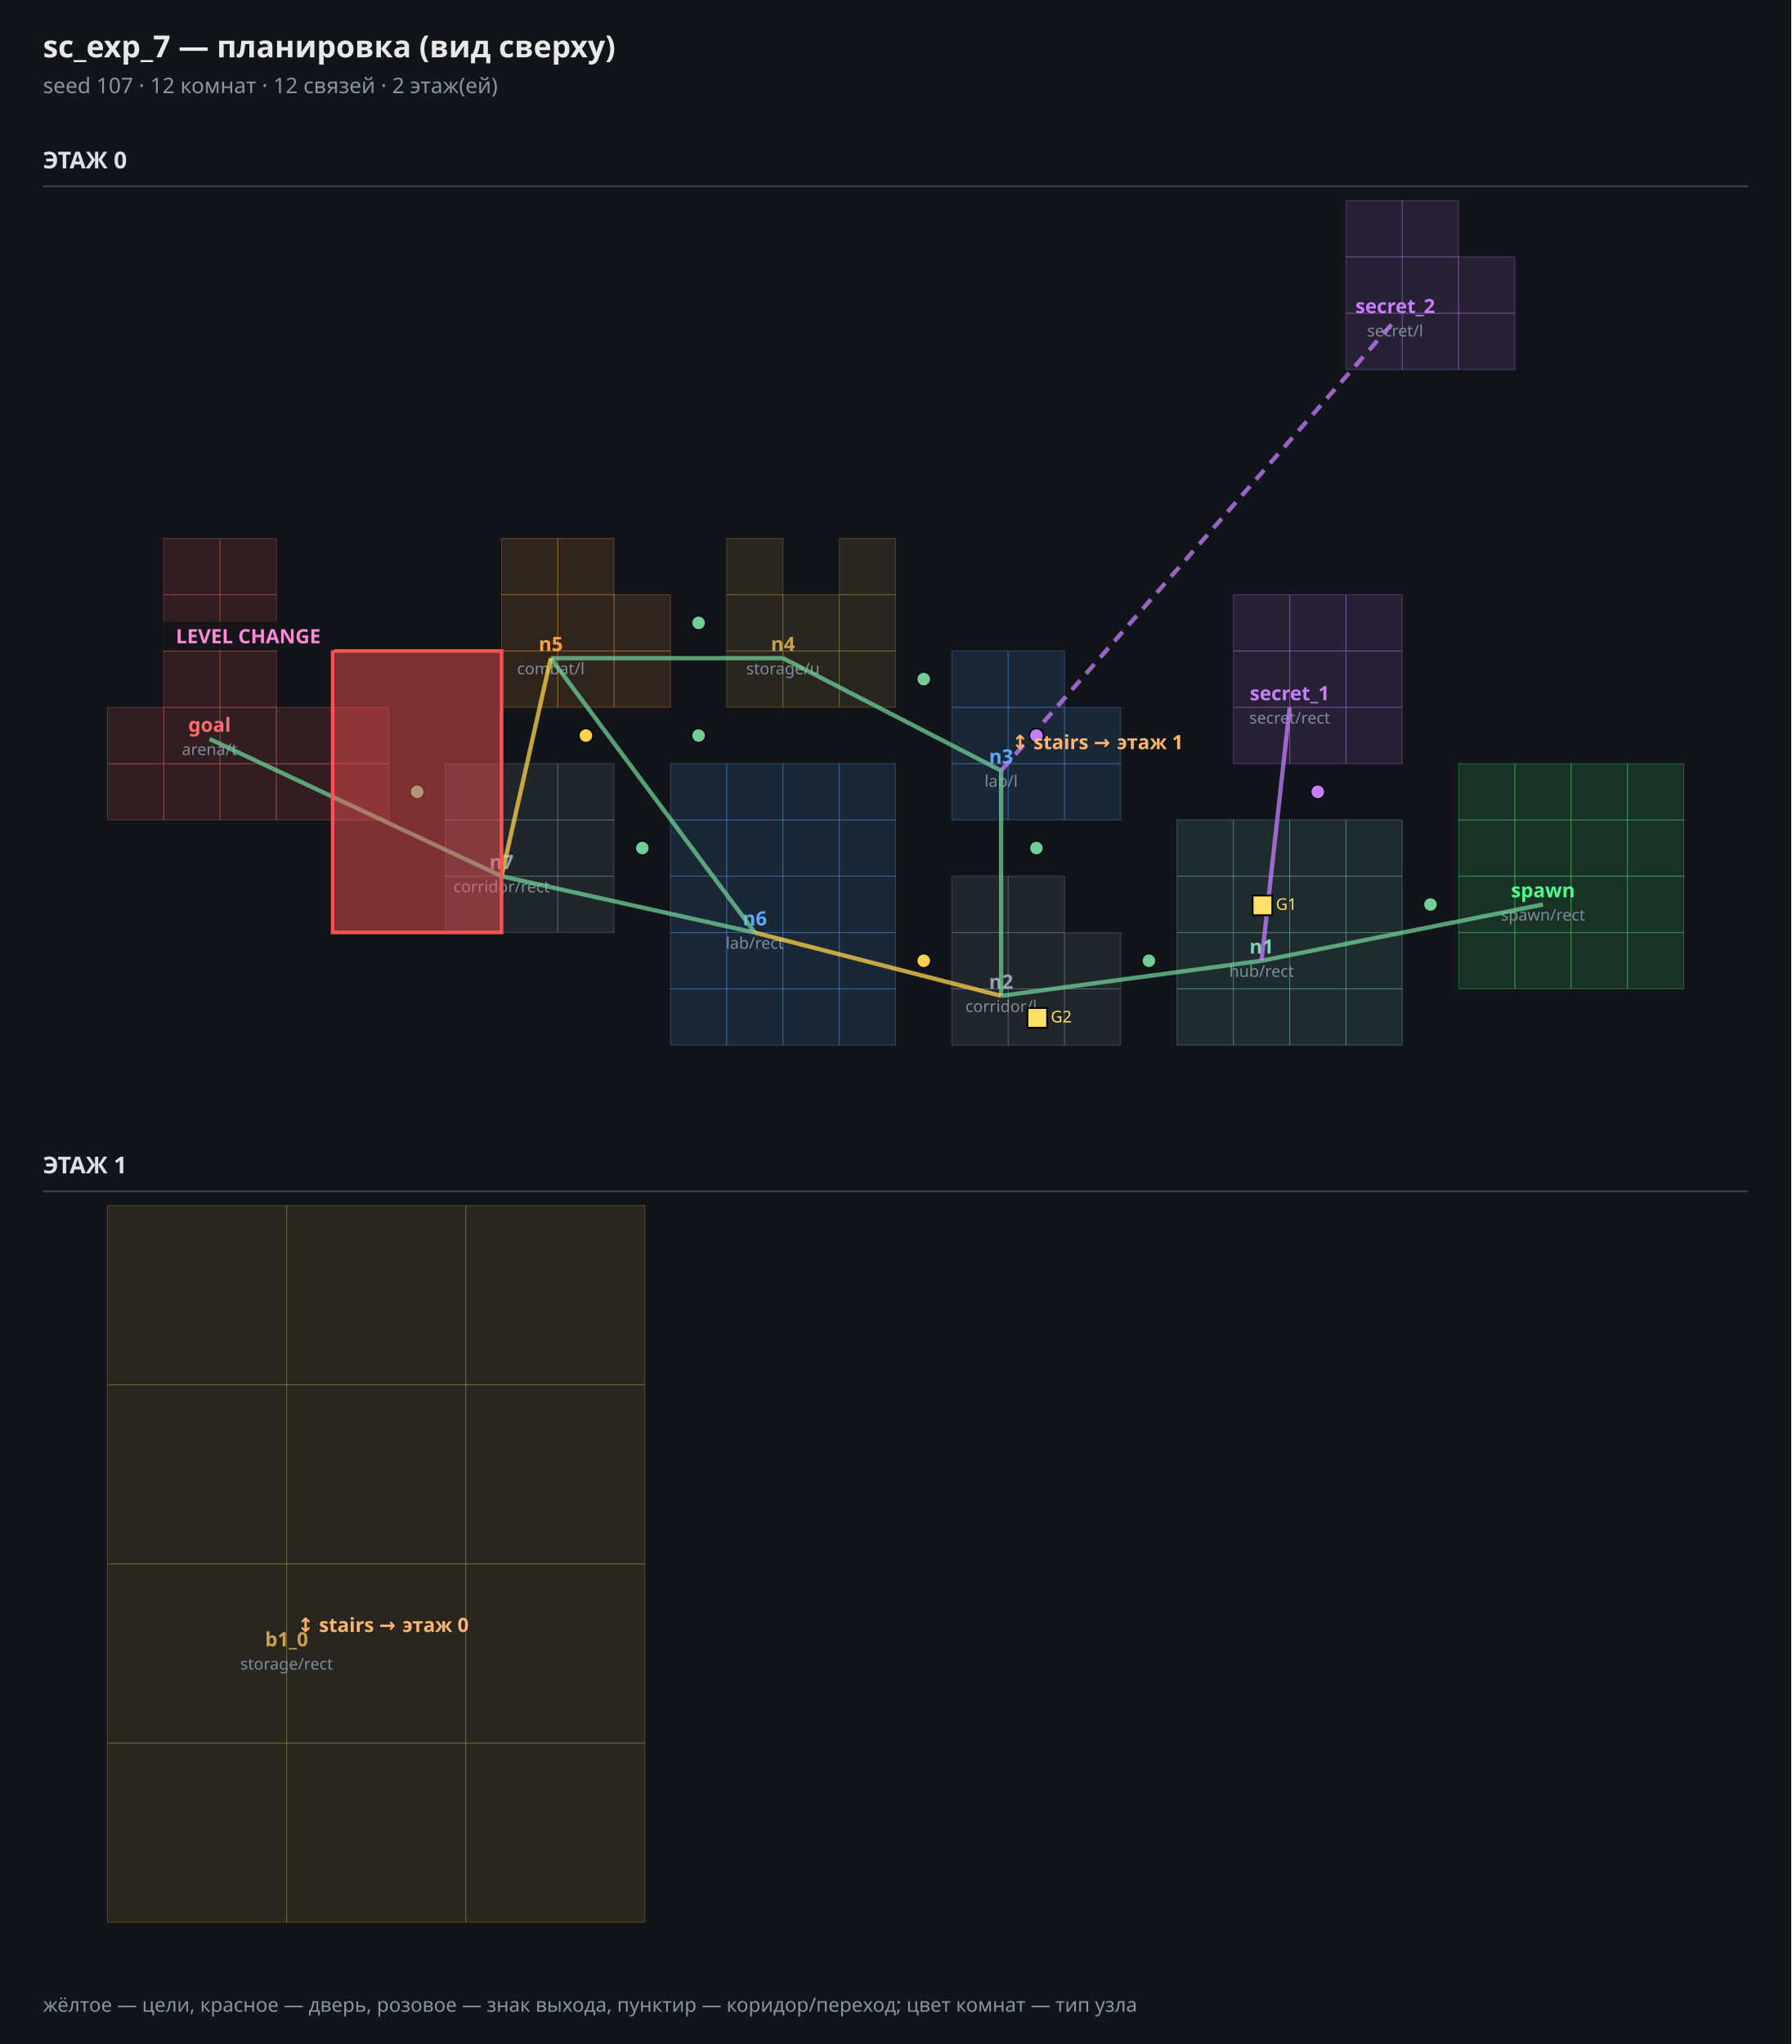
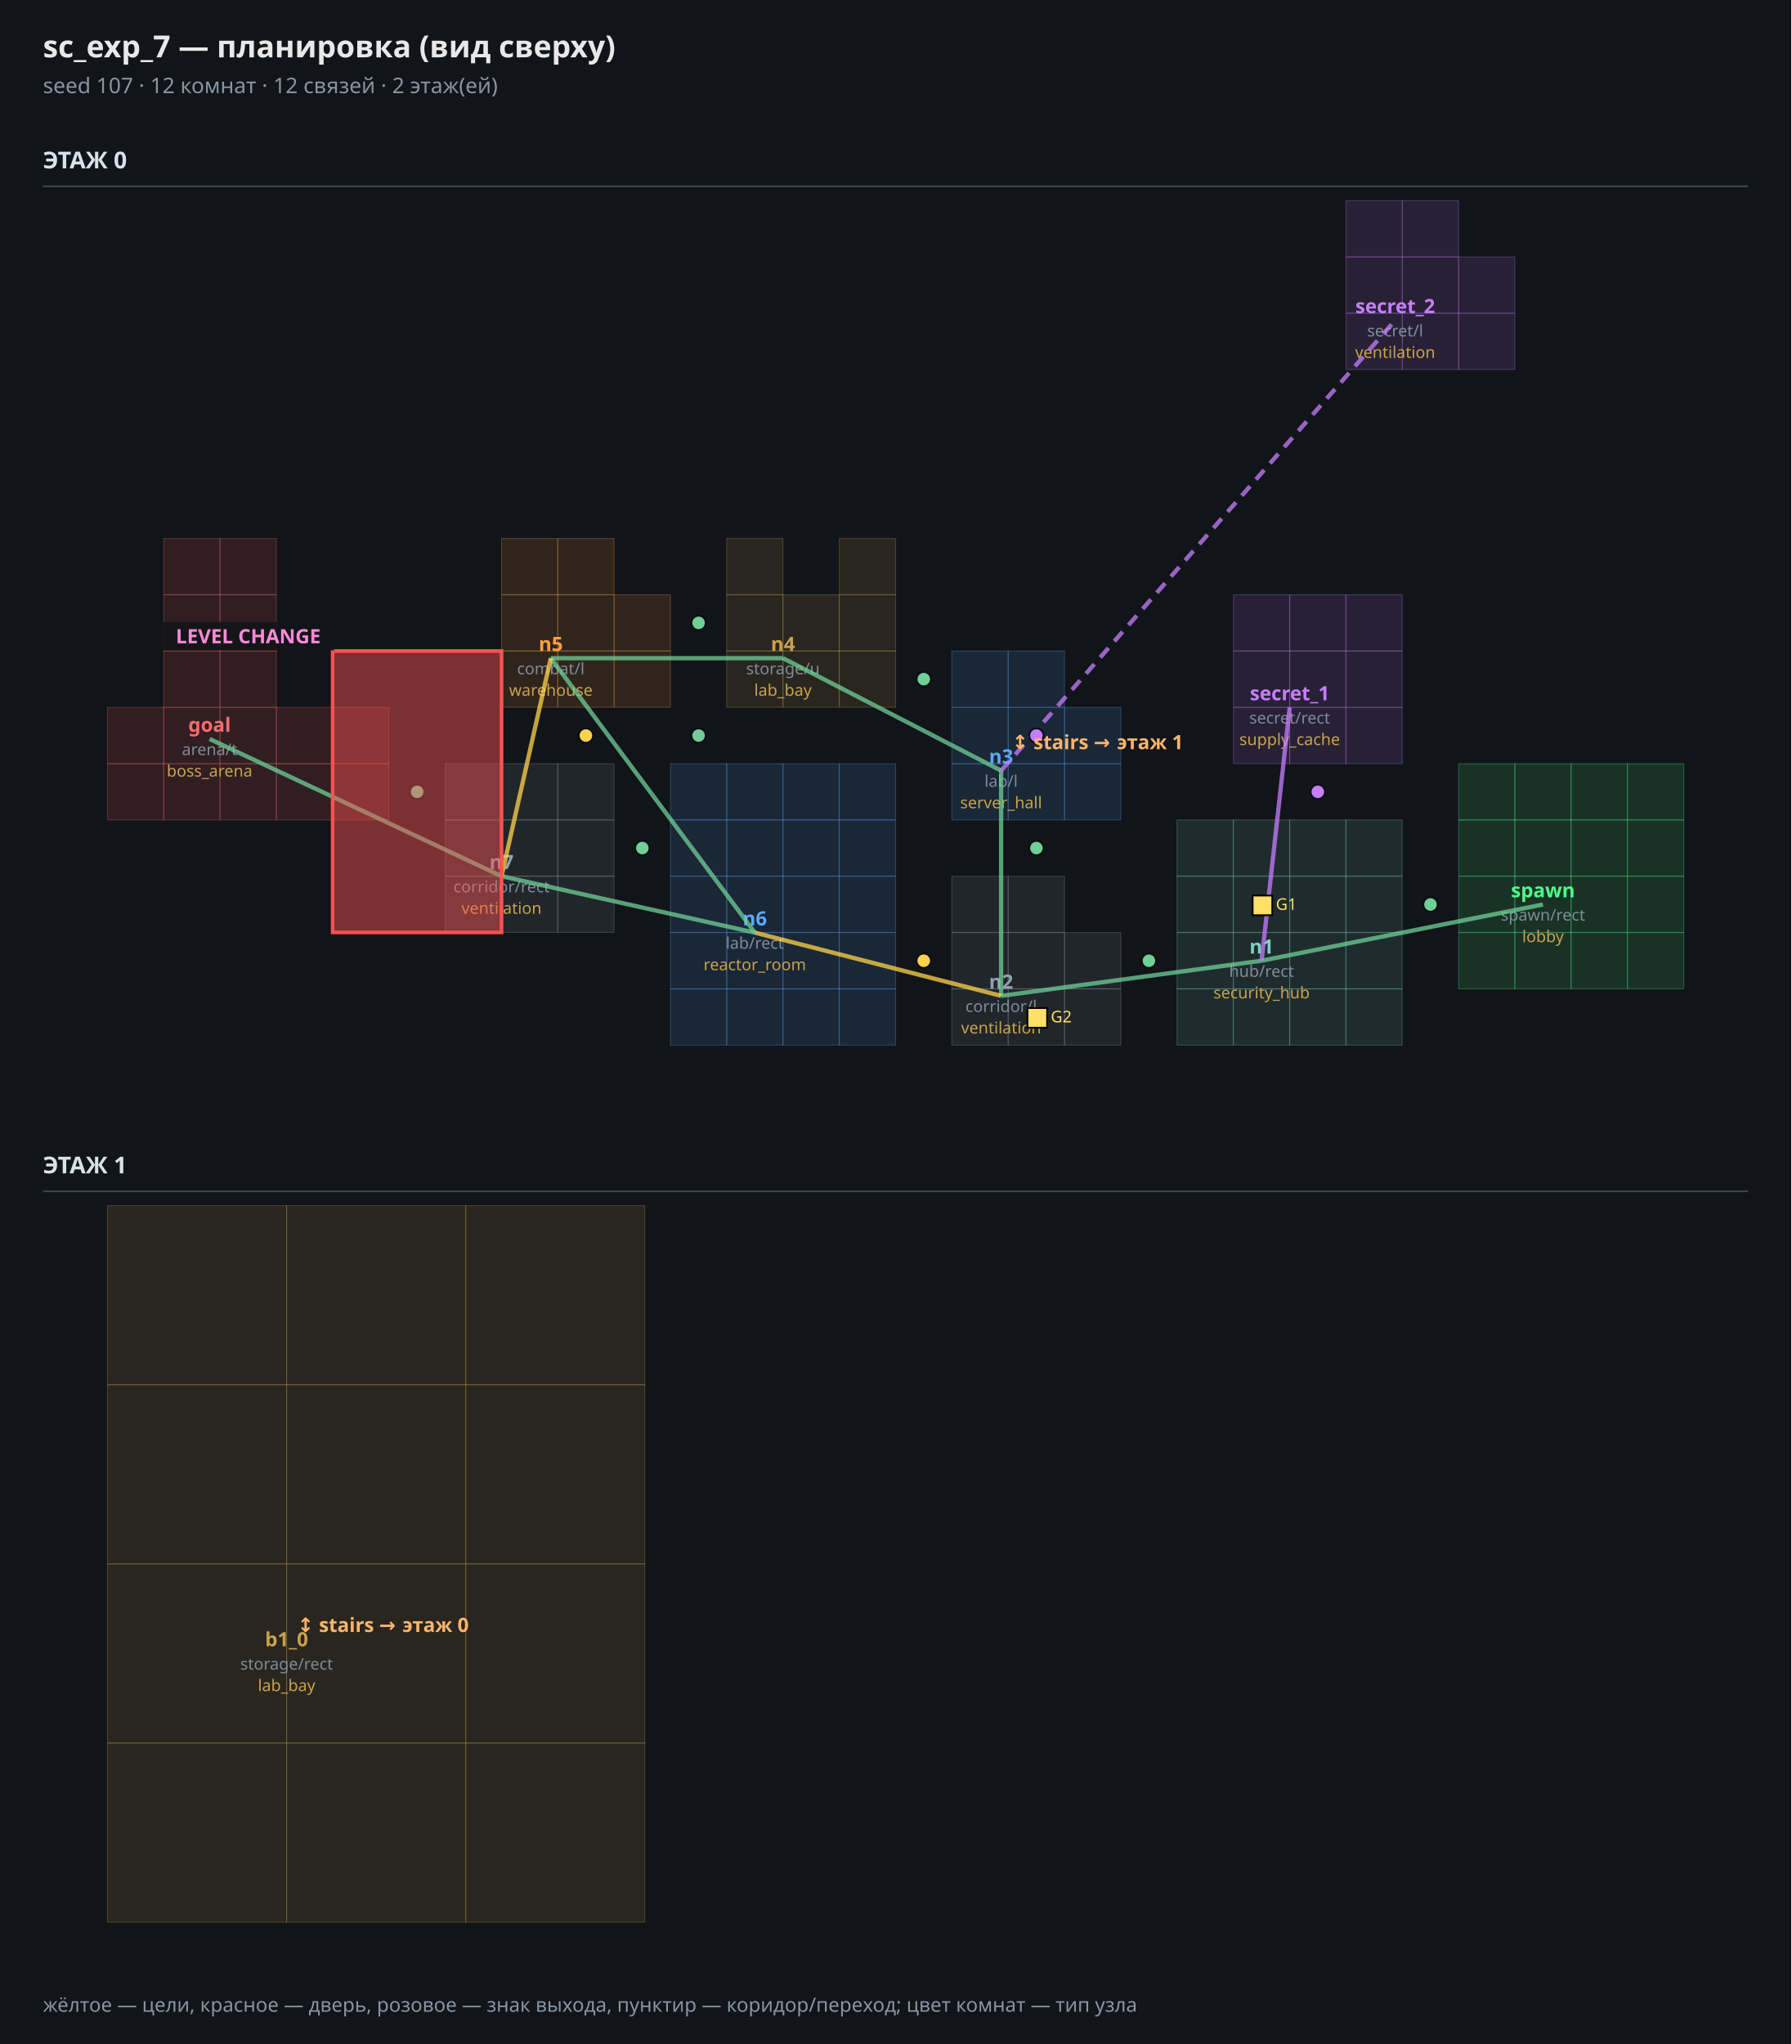
<svg xmlns="http://www.w3.org/2000/svg" width="1000" height="1141" viewBox="0 0 1000 1141">
  <rect width="100%" height="100%" fill="#111418" />
  <text x="24" y="32" fill="#e8e8e8" font-family="sans-serif" font-size="17" font-weight="bold">sc_exp_7 — планировка (вид сверху)</text>
  <text x="24" y="52" fill="#8895a3" font-family="sans-serif" font-size="12">seed 107 · 12 комнат · 12 связей · 2 этаж(ей)</text>
  <text x="24" y="94" fill="#d8e2ea" font-family="sans-serif" font-size="13" font-weight="bold">ЭТАЖ 0</text>
  <line x1="24" y1="104" x2="976" y2="104" stroke="#39434d" stroke-width="1" />
  <rect x="814.3" y="520.6" width="31.4" height="31.4" fill="#4dff88" fill-opacity="0.13" stroke="#4dff88" stroke-opacity="0.28" stroke-width="0.5" />
  <rect x="814.3" y="489.1" width="31.4" height="31.4" fill="#4dff88" fill-opacity="0.13" stroke="#4dff88" stroke-opacity="0.28" stroke-width="0.5" />
  <rect x="814.3" y="457.7" width="31.4" height="31.4" fill="#4dff88" fill-opacity="0.13" stroke="#4dff88" stroke-opacity="0.28" stroke-width="0.5" />
  <rect x="814.3" y="426.3" width="31.4" height="31.4" fill="#4dff88" fill-opacity="0.13" stroke="#4dff88" stroke-opacity="0.28" stroke-width="0.5" />
  <rect x="845.7" y="520.6" width="31.4" height="31.4" fill="#4dff88" fill-opacity="0.13" stroke="#4dff88" stroke-opacity="0.28" stroke-width="0.5" />
  <rect x="845.7" y="489.1" width="31.4" height="31.4" fill="#4dff88" fill-opacity="0.13" stroke="#4dff88" stroke-opacity="0.28" stroke-width="0.5" />
  <rect x="845.7" y="457.7" width="31.4" height="31.4" fill="#4dff88" fill-opacity="0.13" stroke="#4dff88" stroke-opacity="0.28" stroke-width="0.5" />
  <rect x="845.7" y="426.3" width="31.4" height="31.4" fill="#4dff88" fill-opacity="0.13" stroke="#4dff88" stroke-opacity="0.28" stroke-width="0.5" />
  <rect x="877.1" y="520.6" width="31.4" height="31.4" fill="#4dff88" fill-opacity="0.13" stroke="#4dff88" stroke-opacity="0.28" stroke-width="0.5" />
  <rect x="877.1" y="489.1" width="31.4" height="31.4" fill="#4dff88" fill-opacity="0.13" stroke="#4dff88" stroke-opacity="0.28" stroke-width="0.5" />
  <rect x="877.1" y="457.7" width="31.4" height="31.4" fill="#4dff88" fill-opacity="0.13" stroke="#4dff88" stroke-opacity="0.28" stroke-width="0.5" />
  <rect x="877.1" y="426.3" width="31.4" height="31.4" fill="#4dff88" fill-opacity="0.13" stroke="#4dff88" stroke-opacity="0.28" stroke-width="0.5" />
  <rect x="908.6" y="520.6" width="31.4" height="31.4" fill="#4dff88" fill-opacity="0.13" stroke="#4dff88" stroke-opacity="0.28" stroke-width="0.5" />
  <rect x="908.6" y="489.1" width="31.4" height="31.4" fill="#4dff88" fill-opacity="0.13" stroke="#4dff88" stroke-opacity="0.28" stroke-width="0.5" />
  <rect x="908.6" y="457.7" width="31.4" height="31.4" fill="#4dff88" fill-opacity="0.13" stroke="#4dff88" stroke-opacity="0.28" stroke-width="0.5" />
  <rect x="908.6" y="426.3" width="31.4" height="31.4" fill="#4dff88" fill-opacity="0.13" stroke="#4dff88" stroke-opacity="0.28" stroke-width="0.5" />
  <text x="861.4" y="500.9" fill="#4dff88" font-family="sans-serif" font-size="11" font-weight="bold" text-anchor="middle">spawn</text>
  <text x="861.4" y="513.9" fill="#7e8c99" font-family="sans-serif" font-size="9" text-anchor="middle">spawn/rect</text>
+   <text x="861.4" y="525.9" fill="#c9a24d" font-family="sans-serif" font-size="9" text-anchor="middle">lobby</text>
  <rect x="657.1" y="552.0" width="31.4" height="31.4" fill="#7fd1c1" fill-opacity="0.13" stroke="#7fd1c1" stroke-opacity="0.28" stroke-width="0.5" />
  <rect x="657.1" y="520.6" width="31.4" height="31.4" fill="#7fd1c1" fill-opacity="0.13" stroke="#7fd1c1" stroke-opacity="0.28" stroke-width="0.5" />
  <rect x="657.1" y="489.1" width="31.4" height="31.4" fill="#7fd1c1" fill-opacity="0.13" stroke="#7fd1c1" stroke-opacity="0.28" stroke-width="0.5" />
  <rect x="657.1" y="457.7" width="31.4" height="31.4" fill="#7fd1c1" fill-opacity="0.13" stroke="#7fd1c1" stroke-opacity="0.28" stroke-width="0.5" />
  <rect x="688.6" y="552.0" width="31.4" height="31.4" fill="#7fd1c1" fill-opacity="0.13" stroke="#7fd1c1" stroke-opacity="0.28" stroke-width="0.5" />
  <rect x="688.6" y="520.6" width="31.4" height="31.4" fill="#7fd1c1" fill-opacity="0.13" stroke="#7fd1c1" stroke-opacity="0.28" stroke-width="0.5" />
  <rect x="688.6" y="489.1" width="31.4" height="31.4" fill="#7fd1c1" fill-opacity="0.13" stroke="#7fd1c1" stroke-opacity="0.28" stroke-width="0.5" />
  <rect x="688.6" y="457.7" width="31.4" height="31.4" fill="#7fd1c1" fill-opacity="0.13" stroke="#7fd1c1" stroke-opacity="0.28" stroke-width="0.5" />
  <rect x="720.0" y="552.0" width="31.4" height="31.4" fill="#7fd1c1" fill-opacity="0.13" stroke="#7fd1c1" stroke-opacity="0.28" stroke-width="0.5" />
  <rect x="720.0" y="520.6" width="31.4" height="31.4" fill="#7fd1c1" fill-opacity="0.13" stroke="#7fd1c1" stroke-opacity="0.28" stroke-width="0.5" />
  <rect x="720.0" y="489.1" width="31.4" height="31.4" fill="#7fd1c1" fill-opacity="0.13" stroke="#7fd1c1" stroke-opacity="0.28" stroke-width="0.5" />
  <rect x="720.0" y="457.7" width="31.4" height="31.4" fill="#7fd1c1" fill-opacity="0.13" stroke="#7fd1c1" stroke-opacity="0.28" stroke-width="0.5" />
  <rect x="751.4" y="552.0" width="31.4" height="31.4" fill="#7fd1c1" fill-opacity="0.13" stroke="#7fd1c1" stroke-opacity="0.28" stroke-width="0.5" />
  <rect x="751.4" y="520.6" width="31.4" height="31.4" fill="#7fd1c1" fill-opacity="0.13" stroke="#7fd1c1" stroke-opacity="0.28" stroke-width="0.5" />
  <rect x="751.4" y="489.1" width="31.4" height="31.4" fill="#7fd1c1" fill-opacity="0.13" stroke="#7fd1c1" stroke-opacity="0.28" stroke-width="0.5" />
  <rect x="751.4" y="457.7" width="31.4" height="31.4" fill="#7fd1c1" fill-opacity="0.13" stroke="#7fd1c1" stroke-opacity="0.28" stroke-width="0.5" />
  <text x="704.3" y="532.3" fill="#7fd1c1" font-family="sans-serif" font-size="11" font-weight="bold" text-anchor="middle">n1</text>
  <text x="704.3" y="545.3" fill="#7e8c99" font-family="sans-serif" font-size="9" text-anchor="middle">hub/rect</text>
+   <text x="704.3" y="557.3" fill="#c9a24d" font-family="sans-serif" font-size="9" text-anchor="middle">security_hub</text>
  <rect x="531.4" y="552.0" width="31.4" height="31.4" fill="#8fa3b0" fill-opacity="0.13" stroke="#8fa3b0" stroke-opacity="0.28" stroke-width="0.5" />
  <rect x="531.4" y="520.6" width="31.4" height="31.4" fill="#8fa3b0" fill-opacity="0.13" stroke="#8fa3b0" stroke-opacity="0.28" stroke-width="0.5" />
  <rect x="531.4" y="489.1" width="31.4" height="31.4" fill="#8fa3b0" fill-opacity="0.13" stroke="#8fa3b0" stroke-opacity="0.28" stroke-width="0.5" />
  <rect x="562.9" y="552.0" width="31.4" height="31.4" fill="#8fa3b0" fill-opacity="0.13" stroke="#8fa3b0" stroke-opacity="0.28" stroke-width="0.5" />
  <rect x="562.9" y="520.6" width="31.4" height="31.4" fill="#8fa3b0" fill-opacity="0.13" stroke="#8fa3b0" stroke-opacity="0.28" stroke-width="0.5" />
  <rect x="562.9" y="489.1" width="31.4" height="31.4" fill="#8fa3b0" fill-opacity="0.13" stroke="#8fa3b0" stroke-opacity="0.28" stroke-width="0.5" />
  <rect x="594.3" y="552.0" width="31.4" height="31.4" fill="#8fa3b0" fill-opacity="0.13" stroke="#8fa3b0" stroke-opacity="0.28" stroke-width="0.5" />
  <rect x="594.3" y="520.6" width="31.4" height="31.4" fill="#8fa3b0" fill-opacity="0.13" stroke="#8fa3b0" stroke-opacity="0.28" stroke-width="0.5" />
  <text x="558.9" y="551.9" fill="#8fa3b0" font-family="sans-serif" font-size="11" font-weight="bold" text-anchor="middle">n2</text>
  <text x="558.9" y="564.9" fill="#7e8c99" font-family="sans-serif" font-size="9" text-anchor="middle">corridor/l</text>
+   <text x="558.9" y="576.9" fill="#c9a24d" font-family="sans-serif" font-size="9" text-anchor="middle">ventilation</text>
  <rect x="688.6" y="394.9" width="31.4" height="31.4" fill="#c77dff" fill-opacity="0.13" stroke="#c77dff" stroke-opacity="0.28" stroke-width="0.5" />
  <rect x="688.6" y="363.4" width="31.4" height="31.4" fill="#c77dff" fill-opacity="0.13" stroke="#c77dff" stroke-opacity="0.28" stroke-width="0.5" />
  <rect x="688.6" y="332.0" width="31.4" height="31.4" fill="#c77dff" fill-opacity="0.13" stroke="#c77dff" stroke-opacity="0.28" stroke-width="0.5" />
  <rect x="720.0" y="394.9" width="31.4" height="31.4" fill="#c77dff" fill-opacity="0.13" stroke="#c77dff" stroke-opacity="0.28" stroke-width="0.5" />
  <rect x="720.0" y="363.4" width="31.4" height="31.4" fill="#c77dff" fill-opacity="0.13" stroke="#c77dff" stroke-opacity="0.28" stroke-width="0.5" />
  <rect x="720.0" y="332.0" width="31.4" height="31.4" fill="#c77dff" fill-opacity="0.13" stroke="#c77dff" stroke-opacity="0.28" stroke-width="0.5" />
  <rect x="751.4" y="394.9" width="31.4" height="31.4" fill="#c77dff" fill-opacity="0.13" stroke="#c77dff" stroke-opacity="0.28" stroke-width="0.5" />
  <rect x="751.4" y="363.4" width="31.4" height="31.4" fill="#c77dff" fill-opacity="0.13" stroke="#c77dff" stroke-opacity="0.28" stroke-width="0.5" />
  <rect x="751.4" y="332.0" width="31.4" height="31.4" fill="#c77dff" fill-opacity="0.13" stroke="#c77dff" stroke-opacity="0.28" stroke-width="0.5" />
  <text x="720.0" y="390.9" fill="#c77dff" font-family="sans-serif" font-size="11" font-weight="bold" text-anchor="middle">secret_1</text>
  <text x="720.0" y="403.9" fill="#7e8c99" font-family="sans-serif" font-size="9" text-anchor="middle">secret/rect</text>
+   <text x="720.0" y="415.9" fill="#c9a24d" font-family="sans-serif" font-size="9" text-anchor="middle">supply_cache</text>
  <rect x="531.4" y="426.3" width="31.4" height="31.4" fill="#5aa9ff" fill-opacity="0.13" stroke="#5aa9ff" stroke-opacity="0.28" stroke-width="0.5" />
  <rect x="531.4" y="394.9" width="31.4" height="31.4" fill="#5aa9ff" fill-opacity="0.13" stroke="#5aa9ff" stroke-opacity="0.28" stroke-width="0.5" />
  <rect x="531.4" y="363.4" width="31.4" height="31.4" fill="#5aa9ff" fill-opacity="0.13" stroke="#5aa9ff" stroke-opacity="0.28" stroke-width="0.5" />
  <rect x="562.9" y="426.3" width="31.4" height="31.4" fill="#5aa9ff" fill-opacity="0.13" stroke="#5aa9ff" stroke-opacity="0.28" stroke-width="0.5" />
  <rect x="562.9" y="394.9" width="31.4" height="31.4" fill="#5aa9ff" fill-opacity="0.13" stroke="#5aa9ff" stroke-opacity="0.28" stroke-width="0.5" />
  <rect x="562.9" y="363.4" width="31.4" height="31.4" fill="#5aa9ff" fill-opacity="0.13" stroke="#5aa9ff" stroke-opacity="0.28" stroke-width="0.5" />
  <rect x="594.3" y="426.3" width="31.4" height="31.4" fill="#5aa9ff" fill-opacity="0.13" stroke="#5aa9ff" stroke-opacity="0.28" stroke-width="0.5" />
  <rect x="594.3" y="394.9" width="31.4" height="31.4" fill="#5aa9ff" fill-opacity="0.13" stroke="#5aa9ff" stroke-opacity="0.28" stroke-width="0.5" />
  <text x="558.9" y="426.2" fill="#5aa9ff" font-family="sans-serif" font-size="11" font-weight="bold" text-anchor="middle">n3</text>
  <text x="558.9" y="439.2" fill="#7e8c99" font-family="sans-serif" font-size="9" text-anchor="middle">lab/l</text>
+   <text x="558.9" y="451.2" fill="#c9a24d" font-family="sans-serif" font-size="9" text-anchor="middle">server_hall</text>
  <rect x="374.3" y="552.0" width="31.4" height="31.4" fill="#5aa9ff" fill-opacity="0.13" stroke="#5aa9ff" stroke-opacity="0.28" stroke-width="0.5" />
  <rect x="374.3" y="520.6" width="31.4" height="31.4" fill="#5aa9ff" fill-opacity="0.13" stroke="#5aa9ff" stroke-opacity="0.28" stroke-width="0.5" />
  <rect x="374.3" y="489.1" width="31.4" height="31.4" fill="#5aa9ff" fill-opacity="0.13" stroke="#5aa9ff" stroke-opacity="0.28" stroke-width="0.5" />
  <rect x="374.3" y="457.7" width="31.4" height="31.4" fill="#5aa9ff" fill-opacity="0.13" stroke="#5aa9ff" stroke-opacity="0.28" stroke-width="0.5" />
  <rect x="374.3" y="426.3" width="31.4" height="31.4" fill="#5aa9ff" fill-opacity="0.13" stroke="#5aa9ff" stroke-opacity="0.28" stroke-width="0.5" />
  <rect x="405.7" y="552.0" width="31.4" height="31.4" fill="#5aa9ff" fill-opacity="0.13" stroke="#5aa9ff" stroke-opacity="0.28" stroke-width="0.5" />
  <rect x="405.7" y="520.6" width="31.4" height="31.4" fill="#5aa9ff" fill-opacity="0.13" stroke="#5aa9ff" stroke-opacity="0.28" stroke-width="0.5" />
  <rect x="405.7" y="489.1" width="31.4" height="31.4" fill="#5aa9ff" fill-opacity="0.13" stroke="#5aa9ff" stroke-opacity="0.28" stroke-width="0.5" />
  <rect x="405.7" y="457.7" width="31.4" height="31.4" fill="#5aa9ff" fill-opacity="0.13" stroke="#5aa9ff" stroke-opacity="0.28" stroke-width="0.5" />
  <rect x="405.7" y="426.3" width="31.4" height="31.4" fill="#5aa9ff" fill-opacity="0.13" stroke="#5aa9ff" stroke-opacity="0.28" stroke-width="0.5" />
  <rect x="437.1" y="552.0" width="31.4" height="31.4" fill="#5aa9ff" fill-opacity="0.13" stroke="#5aa9ff" stroke-opacity="0.28" stroke-width="0.5" />
  <rect x="437.1" y="520.6" width="31.4" height="31.4" fill="#5aa9ff" fill-opacity="0.13" stroke="#5aa9ff" stroke-opacity="0.28" stroke-width="0.5" />
  <rect x="437.1" y="489.1" width="31.4" height="31.4" fill="#5aa9ff" fill-opacity="0.13" stroke="#5aa9ff" stroke-opacity="0.28" stroke-width="0.5" />
  <rect x="437.1" y="457.7" width="31.4" height="31.4" fill="#5aa9ff" fill-opacity="0.13" stroke="#5aa9ff" stroke-opacity="0.28" stroke-width="0.5" />
  <rect x="437.1" y="426.3" width="31.4" height="31.4" fill="#5aa9ff" fill-opacity="0.13" stroke="#5aa9ff" stroke-opacity="0.28" stroke-width="0.5" />
  <rect x="468.6" y="552.0" width="31.4" height="31.4" fill="#5aa9ff" fill-opacity="0.13" stroke="#5aa9ff" stroke-opacity="0.28" stroke-width="0.5" />
  <rect x="468.6" y="520.6" width="31.4" height="31.4" fill="#5aa9ff" fill-opacity="0.13" stroke="#5aa9ff" stroke-opacity="0.28" stroke-width="0.5" />
  <rect x="468.6" y="489.1" width="31.4" height="31.4" fill="#5aa9ff" fill-opacity="0.13" stroke="#5aa9ff" stroke-opacity="0.28" stroke-width="0.5" />
  <rect x="468.6" y="457.7" width="31.4" height="31.4" fill="#5aa9ff" fill-opacity="0.13" stroke="#5aa9ff" stroke-opacity="0.28" stroke-width="0.5" />
  <rect x="468.6" y="426.3" width="31.4" height="31.4" fill="#5aa9ff" fill-opacity="0.13" stroke="#5aa9ff" stroke-opacity="0.28" stroke-width="0.5" />
  <text x="421.4" y="516.6" fill="#5aa9ff" font-family="sans-serif" font-size="11" font-weight="bold" text-anchor="middle">n6</text>
  <text x="421.4" y="529.6" fill="#7e8c99" font-family="sans-serif" font-size="9" text-anchor="middle">lab/rect</text>
+   <text x="421.4" y="541.6" fill="#c9a24d" font-family="sans-serif" font-size="9" text-anchor="middle">reactor_room</text>
  <rect x="405.7" y="363.4" width="31.4" height="31.4" fill="#c8a24d" fill-opacity="0.13" stroke="#c8a24d" stroke-opacity="0.28" stroke-width="0.5" />
  <rect x="405.7" y="332.0" width="31.4" height="31.4" fill="#c8a24d" fill-opacity="0.13" stroke="#c8a24d" stroke-opacity="0.28" stroke-width="0.5" />
  <rect x="405.7" y="300.6" width="31.4" height="31.4" fill="#c8a24d" fill-opacity="0.13" stroke="#c8a24d" stroke-opacity="0.28" stroke-width="0.5" />
  <rect x="437.1" y="363.4" width="31.4" height="31.4" fill="#c8a24d" fill-opacity="0.13" stroke="#c8a24d" stroke-opacity="0.28" stroke-width="0.5" />
  <rect x="437.1" y="332.0" width="31.4" height="31.4" fill="#c8a24d" fill-opacity="0.13" stroke="#c8a24d" stroke-opacity="0.28" stroke-width="0.5" />
  <rect x="468.6" y="363.4" width="31.4" height="31.4" fill="#c8a24d" fill-opacity="0.13" stroke="#c8a24d" stroke-opacity="0.28" stroke-width="0.5" />
  <rect x="468.6" y="332.0" width="31.4" height="31.4" fill="#c8a24d" fill-opacity="0.13" stroke="#c8a24d" stroke-opacity="0.28" stroke-width="0.5" />
  <rect x="468.6" y="300.6" width="31.4" height="31.4" fill="#c8a24d" fill-opacity="0.13" stroke="#c8a24d" stroke-opacity="0.28" stroke-width="0.5" />
  <text x="437.1" y="363.4" fill="#c8a24d" font-family="sans-serif" font-size="11" font-weight="bold" text-anchor="middle">n4</text>
  <text x="437.1" y="376.4" fill="#7e8c99" font-family="sans-serif" font-size="9" text-anchor="middle">storage/u</text>
+   <text x="437.1" y="388.4" fill="#c9a24d" font-family="sans-serif" font-size="9" text-anchor="middle">lab_bay</text>
  <rect x="751.4" y="174.9" width="31.4" height="31.4" fill="#c77dff" fill-opacity="0.13" stroke="#c77dff" stroke-opacity="0.28" stroke-width="0.5" />
  <rect x="751.4" y="143.4" width="31.4" height="31.4" fill="#c77dff" fill-opacity="0.13" stroke="#c77dff" stroke-opacity="0.28" stroke-width="0.5" />
  <rect x="751.4" y="112.0" width="31.4" height="31.4" fill="#c77dff" fill-opacity="0.13" stroke="#c77dff" stroke-opacity="0.28" stroke-width="0.5" />
  <rect x="782.9" y="174.9" width="31.4" height="31.4" fill="#c77dff" fill-opacity="0.13" stroke="#c77dff" stroke-opacity="0.28" stroke-width="0.5" />
  <rect x="782.9" y="143.4" width="31.4" height="31.4" fill="#c77dff" fill-opacity="0.13" stroke="#c77dff" stroke-opacity="0.28" stroke-width="0.5" />
  <rect x="782.9" y="112.0" width="31.4" height="31.4" fill="#c77dff" fill-opacity="0.13" stroke="#c77dff" stroke-opacity="0.28" stroke-width="0.5" />
  <rect x="814.3" y="174.9" width="31.4" height="31.4" fill="#c77dff" fill-opacity="0.13" stroke="#c77dff" stroke-opacity="0.28" stroke-width="0.5" />
  <rect x="814.3" y="143.4" width="31.4" height="31.4" fill="#c77dff" fill-opacity="0.13" stroke="#c77dff" stroke-opacity="0.28" stroke-width="0.5" />
  <text x="778.9" y="174.8" fill="#c77dff" font-family="sans-serif" font-size="11" font-weight="bold" text-anchor="middle">secret_2</text>
  <text x="778.9" y="187.8" fill="#7e8c99" font-family="sans-serif" font-size="9" text-anchor="middle">secret/l</text>
+   <text x="778.9" y="199.8" fill="#c9a24d" font-family="sans-serif" font-size="9" text-anchor="middle">ventilation</text>
  <rect x="280.0" y="363.4" width="31.4" height="31.4" fill="#ff9f43" fill-opacity="0.13" stroke="#ff9f43" stroke-opacity="0.28" stroke-width="0.5" />
  <rect x="280.0" y="332.0" width="31.4" height="31.4" fill="#ff9f43" fill-opacity="0.13" stroke="#ff9f43" stroke-opacity="0.28" stroke-width="0.5" />
  <rect x="280.0" y="300.6" width="31.4" height="31.4" fill="#ff9f43" fill-opacity="0.13" stroke="#ff9f43" stroke-opacity="0.28" stroke-width="0.5" />
  <rect x="311.4" y="363.4" width="31.4" height="31.4" fill="#ff9f43" fill-opacity="0.13" stroke="#ff9f43" stroke-opacity="0.28" stroke-width="0.5" />
  <rect x="311.4" y="332.0" width="31.4" height="31.4" fill="#ff9f43" fill-opacity="0.13" stroke="#ff9f43" stroke-opacity="0.28" stroke-width="0.5" />
  <rect x="311.4" y="300.6" width="31.4" height="31.4" fill="#ff9f43" fill-opacity="0.13" stroke="#ff9f43" stroke-opacity="0.28" stroke-width="0.5" />
  <rect x="342.9" y="363.4" width="31.4" height="31.4" fill="#ff9f43" fill-opacity="0.13" stroke="#ff9f43" stroke-opacity="0.28" stroke-width="0.5" />
  <rect x="342.9" y="332.0" width="31.4" height="31.4" fill="#ff9f43" fill-opacity="0.13" stroke="#ff9f43" stroke-opacity="0.28" stroke-width="0.5" />
  <text x="307.5" y="363.4" fill="#ff9f43" font-family="sans-serif" font-size="11" font-weight="bold" text-anchor="middle">n5</text>
  <text x="307.5" y="376.4" fill="#7e8c99" font-family="sans-serif" font-size="9" text-anchor="middle">combat/l</text>
+   <text x="307.5" y="388.4" fill="#c9a24d" font-family="sans-serif" font-size="9" text-anchor="middle">warehouse</text>
  <rect x="248.6" y="489.1" width="31.4" height="31.4" fill="#8fa3b0" fill-opacity="0.13" stroke="#8fa3b0" stroke-opacity="0.28" stroke-width="0.5" />
  <rect x="248.6" y="457.7" width="31.4" height="31.4" fill="#8fa3b0" fill-opacity="0.13" stroke="#8fa3b0" stroke-opacity="0.28" stroke-width="0.5" />
  <rect x="248.6" y="426.3" width="31.4" height="31.4" fill="#8fa3b0" fill-opacity="0.13" stroke="#8fa3b0" stroke-opacity="0.28" stroke-width="0.5" />
  <rect x="280.0" y="489.1" width="31.4" height="31.4" fill="#8fa3b0" fill-opacity="0.13" stroke="#8fa3b0" stroke-opacity="0.28" stroke-width="0.5" />
  <rect x="280.0" y="457.7" width="31.4" height="31.4" fill="#8fa3b0" fill-opacity="0.13" stroke="#8fa3b0" stroke-opacity="0.28" stroke-width="0.5" />
  <rect x="280.0" y="426.3" width="31.4" height="31.4" fill="#8fa3b0" fill-opacity="0.13" stroke="#8fa3b0" stroke-opacity="0.28" stroke-width="0.5" />
  <rect x="311.4" y="489.1" width="31.4" height="31.4" fill="#8fa3b0" fill-opacity="0.13" stroke="#8fa3b0" stroke-opacity="0.28" stroke-width="0.5" />
  <rect x="311.4" y="457.7" width="31.4" height="31.4" fill="#8fa3b0" fill-opacity="0.13" stroke="#8fa3b0" stroke-opacity="0.28" stroke-width="0.5" />
  <rect x="311.4" y="426.3" width="31.4" height="31.4" fill="#8fa3b0" fill-opacity="0.13" stroke="#8fa3b0" stroke-opacity="0.28" stroke-width="0.5" />
  <text x="280.0" y="485.1" fill="#8fa3b0" font-family="sans-serif" font-size="11" font-weight="bold" text-anchor="middle">n7</text>
  <text x="280.0" y="498.1" fill="#7e8c99" font-family="sans-serif" font-size="9" text-anchor="middle">corridor/rect</text>
+   <text x="280.0" y="510.1" fill="#c9a24d" font-family="sans-serif" font-size="9" text-anchor="middle">ventilation</text>
  <rect x="60.0" y="426.3" width="31.4" height="31.4" fill="#ff6b6b" fill-opacity="0.13" stroke="#ff6b6b" stroke-opacity="0.28" stroke-width="0.5" />
  <rect x="60.0" y="394.9" width="31.4" height="31.4" fill="#ff6b6b" fill-opacity="0.13" stroke="#ff6b6b" stroke-opacity="0.28" stroke-width="0.5" />
  <rect x="91.4" y="426.3" width="31.4" height="31.4" fill="#ff6b6b" fill-opacity="0.13" stroke="#ff6b6b" stroke-opacity="0.28" stroke-width="0.5" />
  <rect x="91.4" y="394.9" width="31.4" height="31.4" fill="#ff6b6b" fill-opacity="0.13" stroke="#ff6b6b" stroke-opacity="0.28" stroke-width="0.5" />
  <rect x="91.4" y="363.4" width="31.4" height="31.4" fill="#ff6b6b" fill-opacity="0.13" stroke="#ff6b6b" stroke-opacity="0.28" stroke-width="0.5" />
  <rect x="91.4" y="332.0" width="31.4" height="31.4" fill="#ff6b6b" fill-opacity="0.13" stroke="#ff6b6b" stroke-opacity="0.28" stroke-width="0.5" />
  <rect x="91.4" y="300.6" width="31.4" height="31.4" fill="#ff6b6b" fill-opacity="0.13" stroke="#ff6b6b" stroke-opacity="0.28" stroke-width="0.5" />
  <rect x="122.9" y="426.3" width="31.4" height="31.4" fill="#ff6b6b" fill-opacity="0.13" stroke="#ff6b6b" stroke-opacity="0.28" stroke-width="0.5" />
  <rect x="122.9" y="394.9" width="31.4" height="31.4" fill="#ff6b6b" fill-opacity="0.13" stroke="#ff6b6b" stroke-opacity="0.28" stroke-width="0.5" />
  <rect x="122.9" y="363.4" width="31.4" height="31.4" fill="#ff6b6b" fill-opacity="0.13" stroke="#ff6b6b" stroke-opacity="0.28" stroke-width="0.5" />
  <rect x="122.9" y="332.0" width="31.4" height="31.4" fill="#ff6b6b" fill-opacity="0.13" stroke="#ff6b6b" stroke-opacity="0.28" stroke-width="0.5" />
  <rect x="122.9" y="300.6" width="31.4" height="31.4" fill="#ff6b6b" fill-opacity="0.13" stroke="#ff6b6b" stroke-opacity="0.28" stroke-width="0.5" />
  <rect x="154.3" y="426.3" width="31.4" height="31.4" fill="#ff6b6b" fill-opacity="0.13" stroke="#ff6b6b" stroke-opacity="0.28" stroke-width="0.5" />
  <rect x="154.3" y="394.9" width="31.4" height="31.4" fill="#ff6b6b" fill-opacity="0.13" stroke="#ff6b6b" stroke-opacity="0.28" stroke-width="0.5" />
  <rect x="185.7" y="426.3" width="31.4" height="31.4" fill="#ff6b6b" fill-opacity="0.13" stroke="#ff6b6b" stroke-opacity="0.28" stroke-width="0.5" />
  <rect x="185.7" y="394.9" width="31.4" height="31.4" fill="#ff6b6b" fill-opacity="0.13" stroke="#ff6b6b" stroke-opacity="0.28" stroke-width="0.5" />
  <text x="117.0" y="408.5" fill="#ff6b6b" font-family="sans-serif" font-size="11" font-weight="bold" text-anchor="middle">goal</text>
  <text x="117.0" y="421.5" fill="#7e8c99" font-family="sans-serif" font-size="9" text-anchor="middle">arena/t</text>
+   <text x="117.0" y="433.5" fill="#c9a24d" font-family="sans-serif" font-size="9" text-anchor="middle">boss_arena</text>
  <line x1="861.4" y1="504.9" x2="704.3" y2="536.3" stroke="#6fcf97" stroke-width="2.4" stroke-opacity="0.75" />
  <circle cx="798.6" cy="504.9" r="4" fill="#6fcf97" stroke="#0b0e12" stroke-width="1" />
  <line x1="704.3" y1="536.3" x2="558.9" y2="555.9" stroke="#6fcf97" stroke-width="2.4" stroke-opacity="0.75" />
  <circle cx="641.4" cy="536.3" r="4" fill="#6fcf97" stroke="#0b0e12" stroke-width="1" />
  <line x1="558.9" y1="555.9" x2="558.9" y2="430.2" stroke="#6fcf97" stroke-width="2.4" stroke-opacity="0.75" />
  <circle cx="578.6" cy="473.4" r="4" fill="#6fcf97" stroke="#0b0e12" stroke-width="1" />
  <line x1="558.9" y1="430.2" x2="437.1" y2="367.4" stroke="#6fcf97" stroke-width="2.4" stroke-opacity="0.75" />
  <circle cx="515.7" cy="379.1" r="4" fill="#6fcf97" stroke="#0b0e12" stroke-width="1" />
  <line x1="437.1" y1="367.4" x2="307.5" y2="367.4" stroke="#6fcf97" stroke-width="2.4" stroke-opacity="0.75" />
  <circle cx="390.0" cy="347.7" r="4" fill="#6fcf97" stroke="#0b0e12" stroke-width="1" />
  <line x1="307.5" y1="367.4" x2="421.4" y2="520.6" stroke="#6fcf97" stroke-width="2.4" stroke-opacity="0.75" />
  <circle cx="390.0" cy="410.6" r="4" fill="#6fcf97" stroke="#0b0e12" stroke-width="1" />
  <line x1="421.4" y1="520.6" x2="280.0" y2="489.1" stroke="#6fcf97" stroke-width="2.4" stroke-opacity="0.75" />
  <circle cx="358.6" cy="473.4" r="4" fill="#6fcf97" stroke="#0b0e12" stroke-width="1" />
  <line x1="280.0" y1="489.1" x2="117.0" y2="412.5" stroke="#6fcf97" stroke-width="2.4" stroke-opacity="0.75" />
  <circle cx="232.9" cy="442.0" r="4" fill="#6fcf97" stroke="#0b0e12" stroke-width="1" />
  <line x1="558.9" y1="555.9" x2="421.4" y2="520.6" stroke="#ffd24d" stroke-width="2.4" stroke-opacity="0.75" />
  <circle cx="515.7" cy="536.3" r="4" fill="#ffd24d" stroke="#0b0e12" stroke-width="1" />
  <line x1="307.5" y1="367.4" x2="280.0" y2="489.1" stroke="#ffd24d" stroke-width="2.4" stroke-opacity="0.75" />
  <circle cx="327.1" cy="410.6" r="4" fill="#ffd24d" stroke="#0b0e12" stroke-width="1" />
  <line x1="704.3" y1="536.3" x2="720.0" y2="394.9" stroke="#c77dff" stroke-width="2.4" stroke-opacity="0.75" />
  <circle cx="735.7" cy="442.0" r="4" fill="#c77dff" stroke="#0b0e12" stroke-width="1" />
  <line x1="558.9" y1="430.2" x2="778.9" y2="178.8" stroke="#c77dff" stroke-width="2.4" stroke-opacity="0.75" stroke-dasharray="7 5" />
  <circle cx="578.6" cy="410.6" r="4" fill="#c77dff" stroke="#0b0e12" stroke-width="1" />
  <text x="564.9" y="418.2" fill="#ffb56b" font-family="sans-serif" font-size="11" font-weight="bold">↕ stairs → этаж 1</text>
  <rect x="699.3" y="499.9" width="11" height="11" fill="#ffe066" stroke="#000" stroke-width="1" />
  <text x="712.3" y="507.9" fill="#ffe066" font-family="sans-serif" font-size="9">G1</text>
  <rect x="573.6" y="562.7" width="11" height="11" fill="#ffe066" stroke="#000" stroke-width="1" />
  <text x="586.6" y="570.7" fill="#ffe066" font-family="sans-serif" font-size="9">G2</text>
  <rect x="185.7" y="363.4" width="94.3" height="157.1" fill="#ff5252" fill-opacity="0.45" stroke="#ff5252" stroke-width="2" />
  <rect x="90.6" y="347.1" width="96" height="16" fill="#111418" fill-opacity="0.85" />
  <text x="138.6" y="359.1" fill="#ff8ad8" font-family="sans-serif" font-size="11" font-weight="bold" text-anchor="middle">LEVEL CHANGE</text>
  <text x="24" y="655" fill="#d8e2ea" font-family="sans-serif" font-size="13" font-weight="bold">ЭТАЖ 1</text>
  <line x1="24" y1="665" x2="976" y2="665" stroke="#39434d" stroke-width="1" />
  <rect x="60.0" y="973.0" width="100.0" height="100.0" fill="#c8a24d" fill-opacity="0.13" stroke="#c8a24d" stroke-opacity="0.28" stroke-width="0.5" />
  <rect x="60.0" y="873.0" width="100.0" height="100.0" fill="#c8a24d" fill-opacity="0.13" stroke="#c8a24d" stroke-opacity="0.28" stroke-width="0.5" />
  <rect x="60.0" y="773.0" width="100.0" height="100.0" fill="#c8a24d" fill-opacity="0.13" stroke="#c8a24d" stroke-opacity="0.28" stroke-width="0.5" />
  <rect x="60.0" y="673.0" width="100.0" height="100.0" fill="#c8a24d" fill-opacity="0.13" stroke="#c8a24d" stroke-opacity="0.28" stroke-width="0.5" />
  <rect x="160.0" y="973.0" width="100.0" height="100.0" fill="#c8a24d" fill-opacity="0.13" stroke="#c8a24d" stroke-opacity="0.28" stroke-width="0.5" />
  <rect x="160.0" y="873.0" width="100.0" height="100.0" fill="#c8a24d" fill-opacity="0.13" stroke="#c8a24d" stroke-opacity="0.28" stroke-width="0.5" />
  <rect x="160.0" y="773.0" width="100.0" height="100.0" fill="#c8a24d" fill-opacity="0.13" stroke="#c8a24d" stroke-opacity="0.28" stroke-width="0.5" />
  <rect x="160.0" y="673.0" width="100.0" height="100.0" fill="#c8a24d" fill-opacity="0.13" stroke="#c8a24d" stroke-opacity="0.28" stroke-width="0.5" />
  <rect x="260.0" y="973.0" width="100.0" height="100.0" fill="#c8a24d" fill-opacity="0.13" stroke="#c8a24d" stroke-opacity="0.28" stroke-width="0.5" />
  <rect x="260.0" y="873.0" width="100.0" height="100.0" fill="#c8a24d" fill-opacity="0.13" stroke="#c8a24d" stroke-opacity="0.28" stroke-width="0.5" />
  <rect x="260.0" y="773.0" width="100.0" height="100.0" fill="#c8a24d" fill-opacity="0.13" stroke="#c8a24d" stroke-opacity="0.28" stroke-width="0.5" />
  <rect x="260.0" y="673.0" width="100.0" height="100.0" fill="#c8a24d" fill-opacity="0.13" stroke="#c8a24d" stroke-opacity="0.28" stroke-width="0.5" />
  <text x="160.0" y="919.0" fill="#c8a24d" font-family="sans-serif" font-size="11" font-weight="bold" text-anchor="middle">b1_0</text>
  <text x="160.0" y="932.0" fill="#7e8c99" font-family="sans-serif" font-size="9" text-anchor="middle">storage/rect</text>
+   <text x="160.0" y="944.0" fill="#c9a24d" font-family="sans-serif" font-size="9" text-anchor="middle">lab_bay</text>
  <text x="166.0" y="911.0" fill="#ffb56b" font-family="sans-serif" font-size="11" font-weight="bold">↕ stairs → этаж 0</text>
  <text x="24" y="1123" fill="#8895a3" font-family="sans-serif" font-size="11">жёлтое — цели, красное — дверь, розовое — знак выхода, пунктир — коридор/переход; цвет комнат — тип узла</text>
</svg>
